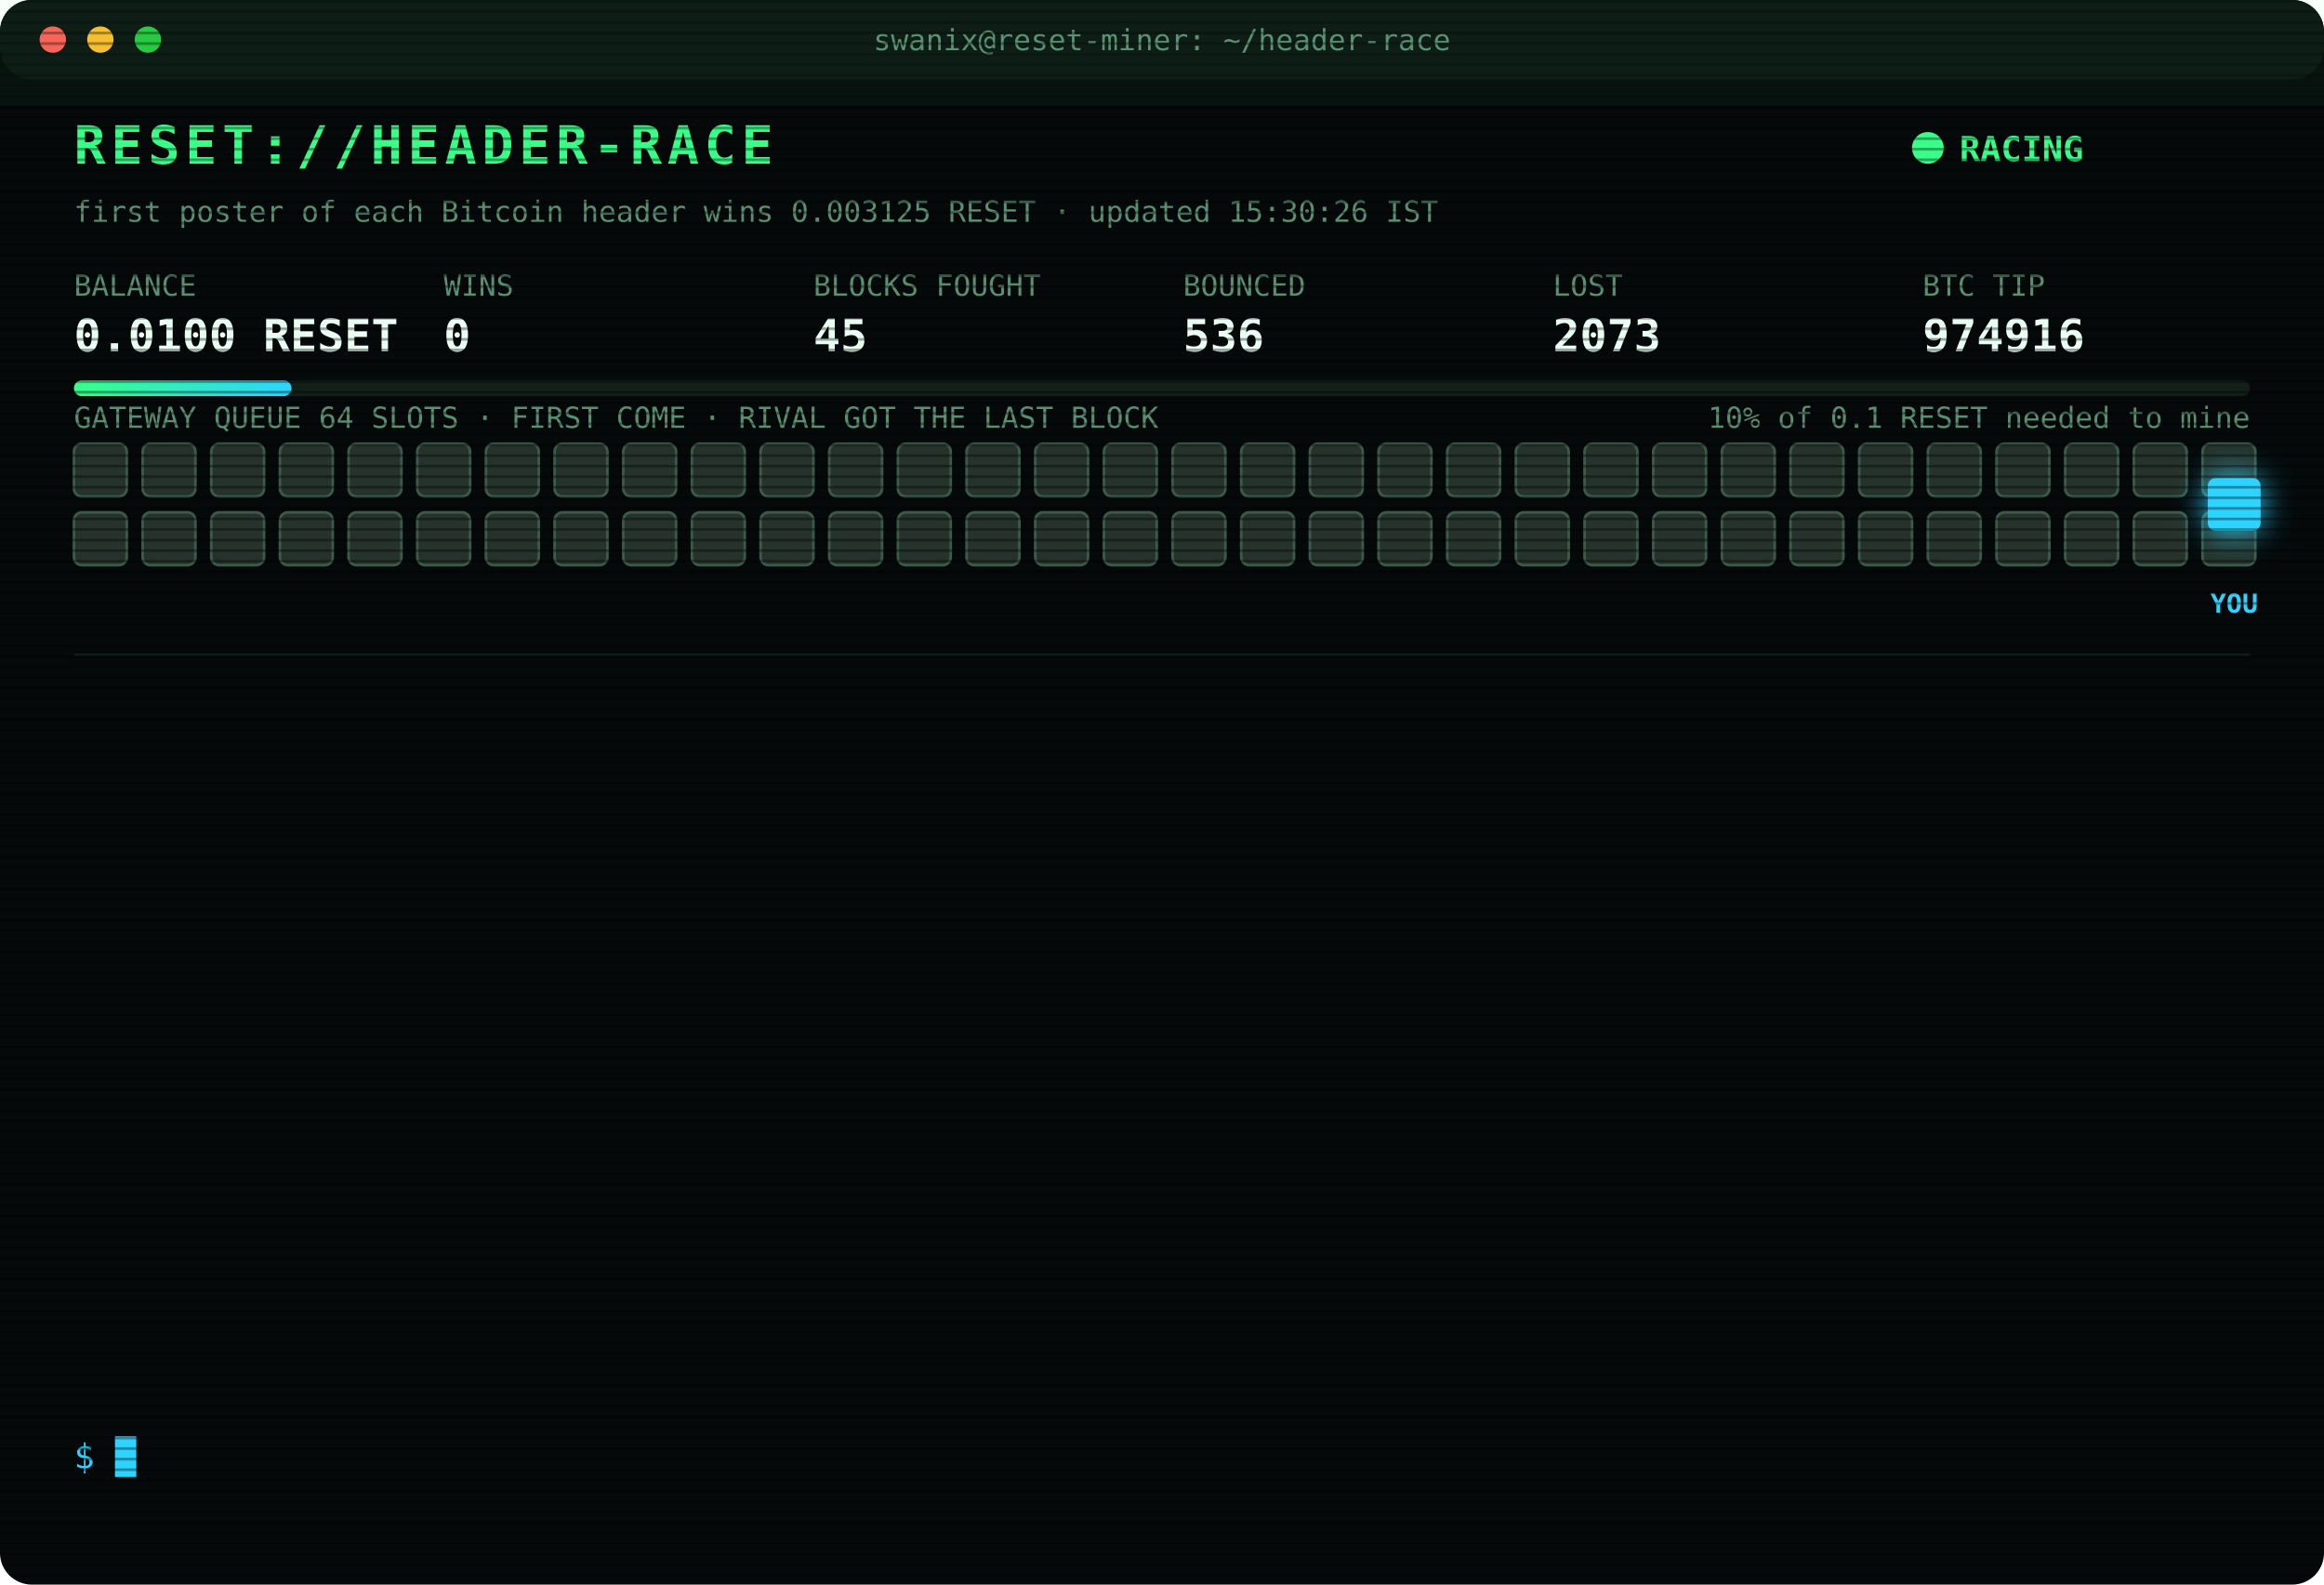
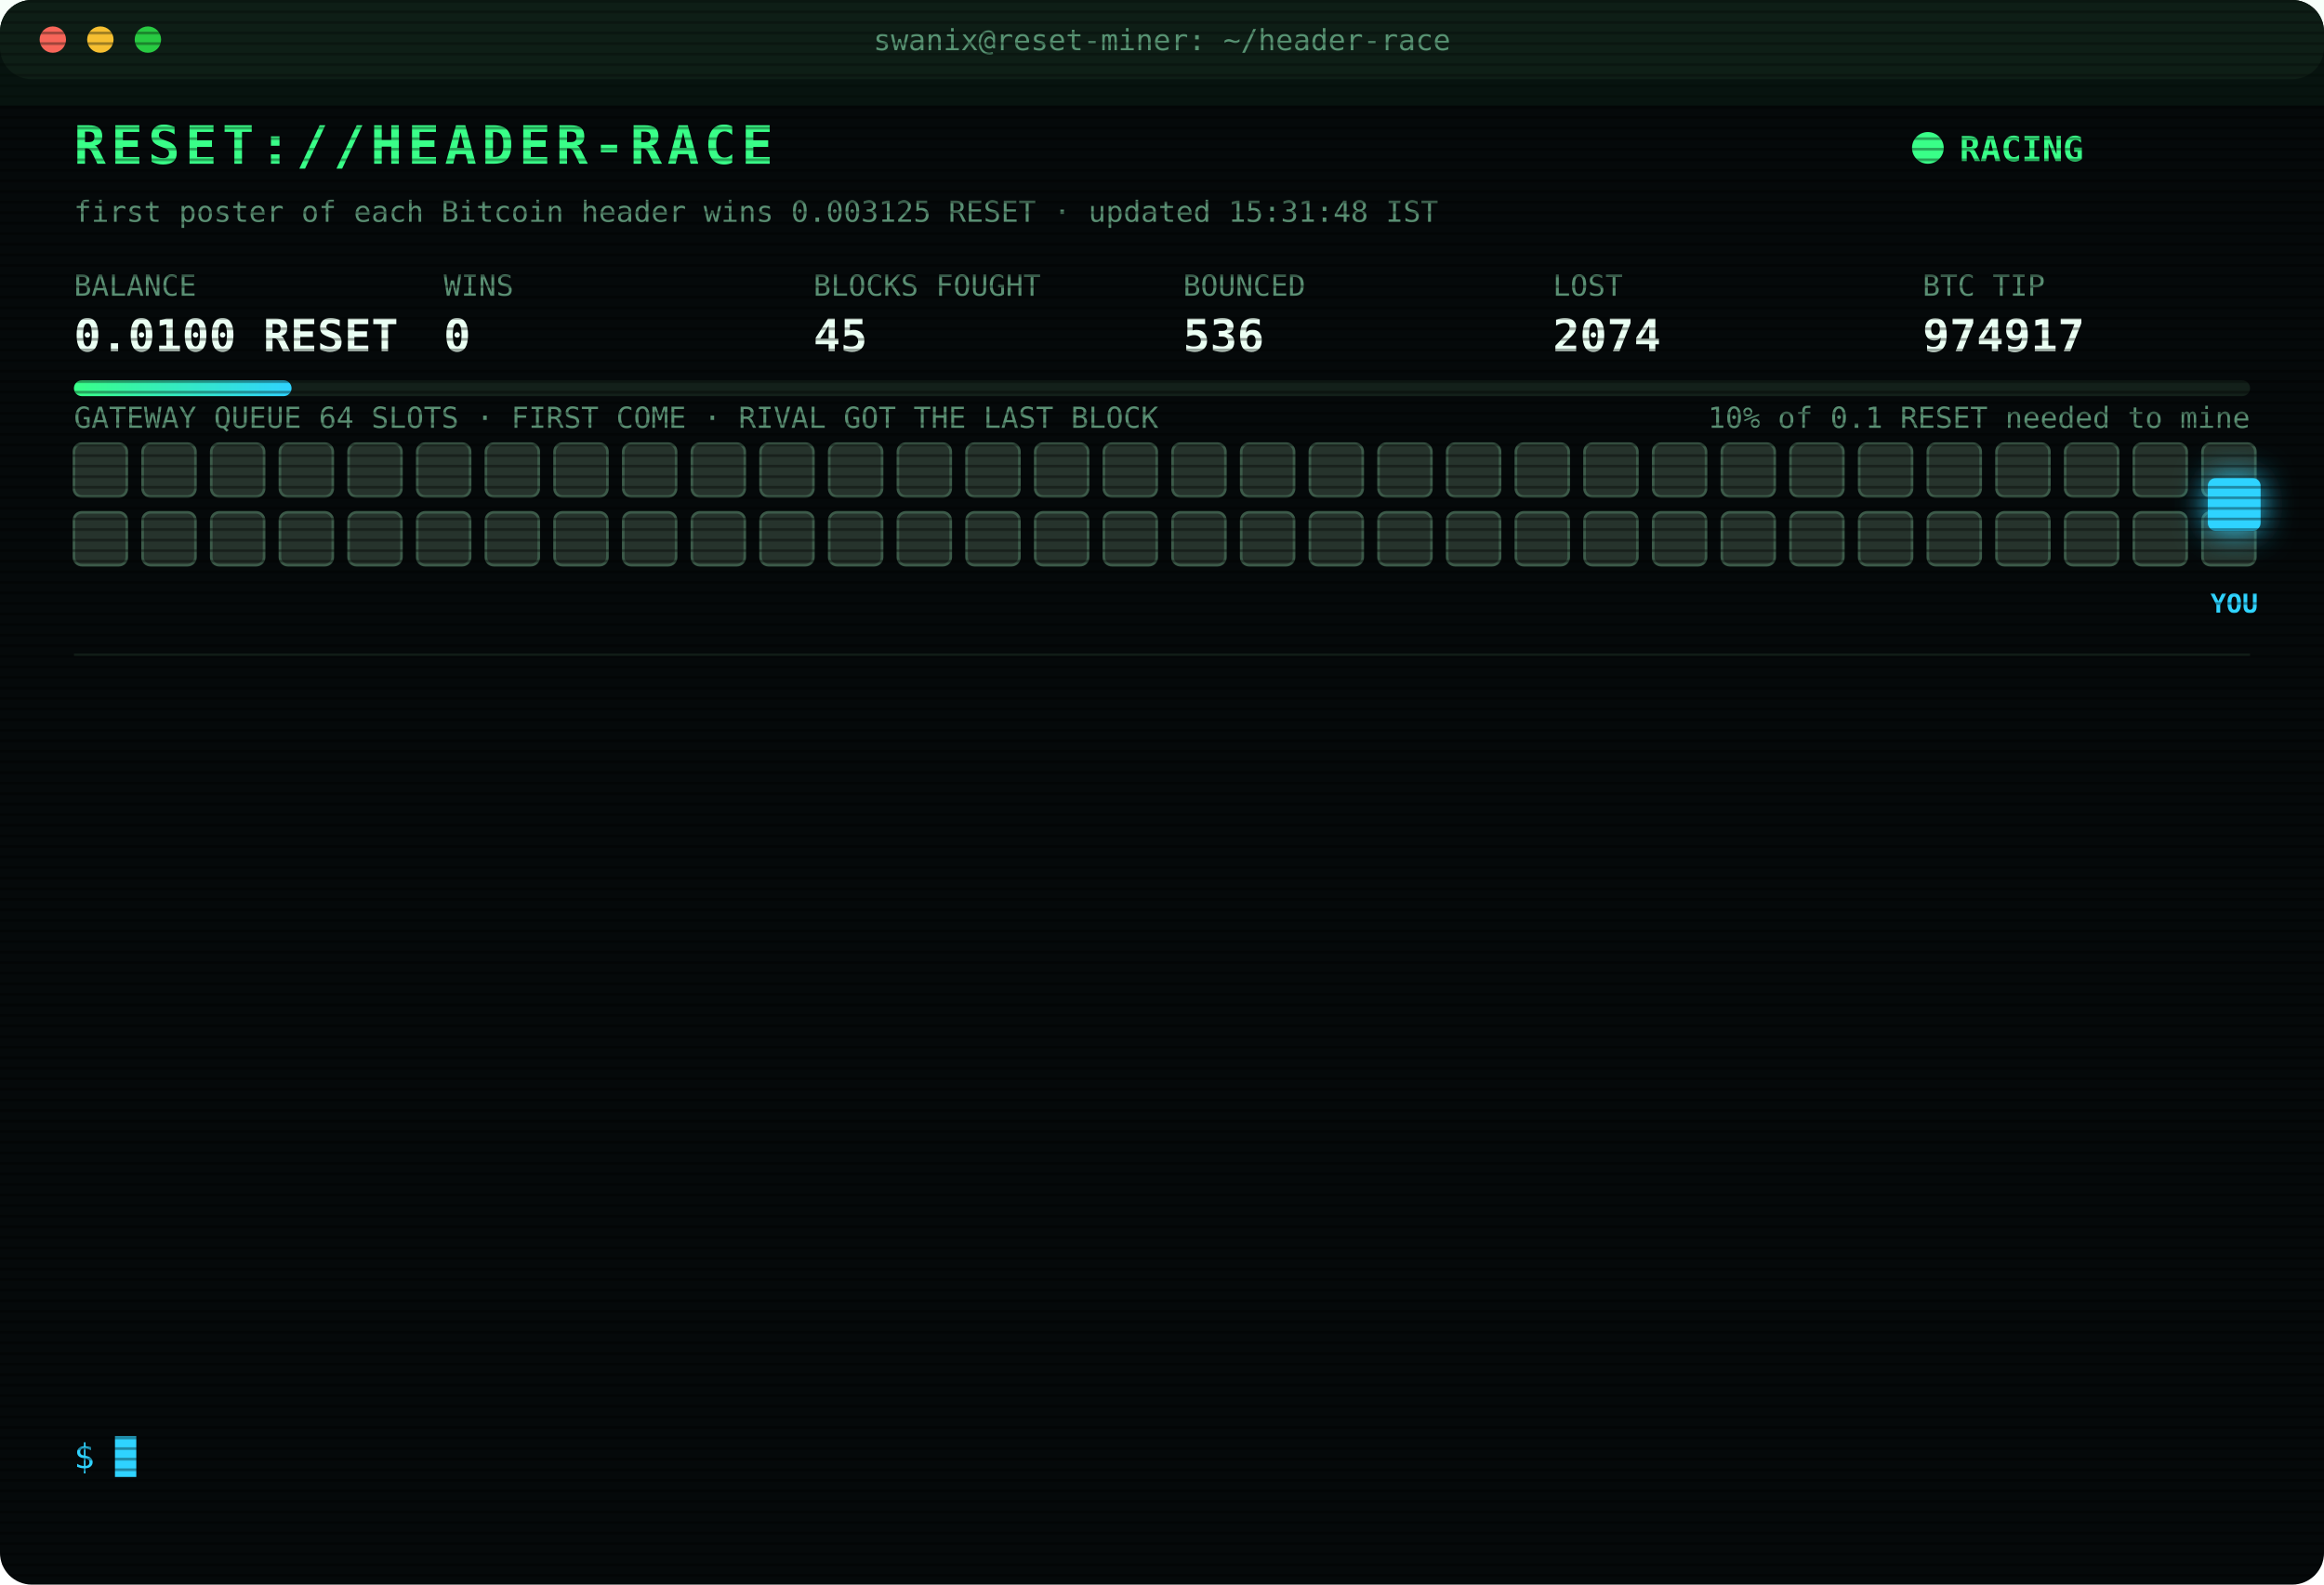
<svg xmlns="http://www.w3.org/2000/svg" width="880" height="600" viewBox="0 0 880 600" font-family="ui-monospace,SFMono-Regular,Menlo,Consolas,monospace">
  <style>
text{font-size:13px;fill:#7CFFB2}
.title{font-size:20px;font-weight:700;fill:#39FF88;letter-spacing:2px;animation:glitch 3s infinite steps(1)}
.sub{fill:#2fd3ff}.k{fill:#5a8f73;font-size:11px}.v{font-size:17px;font-weight:700;fill:#eafff3}
.ts{fill:#3f6b56}.boot{fill:#2fd3ff}.dim{fill:#5a8f73}.bad{fill:#ff4d6d}.warn{fill:#ffd23f}.mag{fill:#ff5cf0}.win{fill:#39FF88;font-weight:700}
.tag{font-size:10px;fill:#2fd3ff;font-weight:700}
.rival{fill:#26332c;stroke:#3c5a49;animation:jam 1.2s infinite alternate}
.idle{fill:#141c18;stroke:#22302a;animation:breathe 4s infinite}
.me{fill:#2fd3ff;filter:drop-shadow(0 0 6px #2fd3ff)}
.hover{animation:nudge 1.1s infinite ease-in-out}.bounce{animation:kick 1.4s infinite}
.ln{opacity:0;animation:in .4s forwards}
.cur{animation:blink 1s infinite steps(1)}
.scan{animation:scan 6s infinite linear}
.led{animation:blink 1.4s infinite}
@keyframes in{from{opacity:0;transform:translateX(-6px)}to{opacity:1;transform:none}}
@keyframes blink{50%{opacity:0}}
@keyframes jam{to{fill:#33463b}}
@keyframes breathe{50%{opacity:.4}}
@keyframes nudge{50%{transform:translateX(-10px)}}
@keyframes kick{0%,100%{transform:none}30%{transform:translateX(-14px)}55%{transform:translateX(10px) translateY(-6px)}}
@keyframes glitch{0%,92%{transform:none}93%{transform:translateX(2px);fill:#ff4d6d}95%{transform:translateX(-2px);fill:#2fd3ff}97%{transform:none}}
@keyframes scan{from{transform:translateY(-40px)}to{transform:translateY(600px)}}
</style>
  <defs>
    <pattern id="sl" width="4" height="4" patternUnits="userSpaceOnUse">
      <rect width="4" height="1" fill="#000" opacity=".35" />
    </pattern>
    <linearGradient id="bar">
      <stop offset="0" stop-color="#39FF88" />
      <stop offset="1" stop-color="#2fd3ff" />
    </linearGradient>
  </defs>
  <rect width="880" height="600" rx="12" fill="#05090a" />
  <rect width="880" height="30" rx="12" fill="#0d1512" />
  <circle cx="20" cy="15" r="5" fill="#ff5f57" />
  <circle cx="38" cy="15" r="5" fill="#febc2e" />
  <circle cx="56" cy="15" r="5" fill="#28c840" />
  <text x="440" y="19" text-anchor="middle" class="k">swanix@reset-miner: ~/header-race</text>
  <text x="28" y="62" class="title">RESET://HEADER-RACE</text>
  <circle class="led" cx="730" cy="56" r="6" fill="#39FF88" />
  <text x="742" y="61" class="win">RACING</text>
-   <text x="28" y="84" class="k">first poster of each Bitcoin header wins 0.003125 RESET · updated 15:30:26 IST</text>
+   <text x="28" y="84" class="k">first poster of each Bitcoin header wins 0.003125 RESET · updated 15:31:48 IST</text>
  <text x="28" y="112" class="k">BALANCE</text>
  <text x="28" y="133" class="v">0.0100 RESET</text>
  <text x="168" y="112" class="k">WINS</text>
  <text x="168" y="133" class="v">0</text>
  <text x="308" y="112" class="k">BLOCKS FOUGHT</text>
  <text x="308" y="133" class="v">45</text>
  <text x="448" y="112" class="k">BOUNCED</text>
  <text x="448" y="133" class="v">536</text>
  <text x="588" y="112" class="k">LOST</text>
-   <text x="588" y="133" class="v">2073</text>
+   <text x="588" y="133" class="v">2074</text>
  <text x="728" y="112" class="k">BTC TIP</text>
-   <text x="728" y="133" class="v">974916</text>
+   <text x="728" y="133" class="v">974917</text>
  <rect x="28" y="144" width="824" height="6" rx="3" fill="#13201a" />
  <rect x="28" y="144" width="82.4" height="6" rx="3" fill="url(#bar)" />
  <text x="852" y="162" text-anchor="end" class="k">10% of 0.1 RESET needed to mine</text>
  <text x="28" y="162" class="k">GATEWAY QUEUE 64 SLOTS · FIRST COME · RIVAL GOT THE LAST BLOCK</text>
  <rect class="rival" x="28" y="168" width="20" height="20" rx="3" style="animation-delay:0.00s" />
  <rect class="rival" x="54" y="168" width="20" height="20" rx="3" style="animation-delay:0.05s" />
  <rect class="rival" x="80" y="168" width="20" height="20" rx="3" style="animation-delay:0.10s" />
  <rect class="rival" x="106" y="168" width="20" height="20" rx="3" style="animation-delay:0.15s" />
  <rect class="rival" x="132" y="168" width="20" height="20" rx="3" style="animation-delay:0.20s" />
  <rect class="rival" x="158" y="168" width="20" height="20" rx="3" style="animation-delay:0.25s" />
  <rect class="rival" x="184" y="168" width="20" height="20" rx="3" style="animation-delay:0.30s" />
  <rect class="rival" x="210" y="168" width="20" height="20" rx="3" style="animation-delay:0.35s" />
  <rect class="rival" x="236" y="168" width="20" height="20" rx="3" style="animation-delay:0.40s" />
  <rect class="rival" x="262" y="168" width="20" height="20" rx="3" style="animation-delay:0.45s" />
  <rect class="rival" x="288" y="168" width="20" height="20" rx="3" style="animation-delay:0.50s" />
  <rect class="rival" x="314" y="168" width="20" height="20" rx="3" style="animation-delay:0.55s" />
  <rect class="rival" x="340" y="168" width="20" height="20" rx="3" style="animation-delay:0.60s" />
  <rect class="rival" x="366" y="168" width="20" height="20" rx="3" style="animation-delay:0.65s" />
  <rect class="rival" x="392" y="168" width="20" height="20" rx="3" style="animation-delay:0.70s" />
  <rect class="rival" x="418" y="168" width="20" height="20" rx="3" style="animation-delay:0.75s" />
  <rect class="rival" x="444" y="168" width="20" height="20" rx="3" style="animation-delay:0.80s" />
  <rect class="rival" x="470" y="168" width="20" height="20" rx="3" style="animation-delay:0.85s" />
  <rect class="rival" x="496" y="168" width="20" height="20" rx="3" style="animation-delay:0.90s" />
  <rect class="rival" x="522" y="168" width="20" height="20" rx="3" style="animation-delay:0.95s" />
  <rect class="rival" x="548" y="168" width="20" height="20" rx="3" style="animation-delay:1.00s" />
  <rect class="rival" x="574" y="168" width="20" height="20" rx="3" style="animation-delay:1.05s" />
  <rect class="rival" x="600" y="168" width="20" height="20" rx="3" style="animation-delay:1.10s" />
  <rect class="rival" x="626" y="168" width="20" height="20" rx="3" style="animation-delay:1.15s" />
  <rect class="rival" x="652" y="168" width="20" height="20" rx="3" style="animation-delay:1.20s" />
  <rect class="rival" x="678" y="168" width="20" height="20" rx="3" style="animation-delay:1.25s" />
  <rect class="rival" x="704" y="168" width="20" height="20" rx="3" style="animation-delay:1.30s" />
  <rect class="rival" x="730" y="168" width="20" height="20" rx="3" style="animation-delay:1.35s" />
  <rect class="rival" x="756" y="168" width="20" height="20" rx="3" style="animation-delay:1.40s" />
  <rect class="rival" x="782" y="168" width="20" height="20" rx="3" style="animation-delay:1.45s" />
  <rect class="rival" x="808" y="168" width="20" height="20" rx="3" style="animation-delay:1.50s" />
  <rect class="rival" x="834" y="168" width="20" height="20" rx="3" style="animation-delay:1.55s" />
  <rect class="rival" x="28" y="194" width="20" height="20" rx="3" style="animation-delay:1.60s" />
  <rect class="rival" x="54" y="194" width="20" height="20" rx="3" style="animation-delay:1.65s" />
  <rect class="rival" x="80" y="194" width="20" height="20" rx="3" style="animation-delay:1.70s" />
  <rect class="rival" x="106" y="194" width="20" height="20" rx="3" style="animation-delay:1.75s" />
  <rect class="rival" x="132" y="194" width="20" height="20" rx="3" style="animation-delay:1.80s" />
  <rect class="rival" x="158" y="194" width="20" height="20" rx="3" style="animation-delay:1.85s" />
  <rect class="rival" x="184" y="194" width="20" height="20" rx="3" style="animation-delay:1.90s" />
  <rect class="rival" x="210" y="194" width="20" height="20" rx="3" style="animation-delay:1.95s" />
  <rect class="rival" x="236" y="194" width="20" height="20" rx="3" style="animation-delay:2.00s" />
  <rect class="rival" x="262" y="194" width="20" height="20" rx="3" style="animation-delay:2.05s" />
  <rect class="rival" x="288" y="194" width="20" height="20" rx="3" style="animation-delay:2.10s" />
  <rect class="rival" x="314" y="194" width="20" height="20" rx="3" style="animation-delay:2.15s" />
  <rect class="rival" x="340" y="194" width="20" height="20" rx="3" style="animation-delay:2.20s" />
  <rect class="rival" x="366" y="194" width="20" height="20" rx="3" style="animation-delay:2.25s" />
  <rect class="rival" x="392" y="194" width="20" height="20" rx="3" style="animation-delay:2.30s" />
  <rect class="rival" x="418" y="194" width="20" height="20" rx="3" style="animation-delay:2.35s" />
  <rect class="rival" x="444" y="194" width="20" height="20" rx="3" style="animation-delay:2.40s" />
  <rect class="rival" x="470" y="194" width="20" height="20" rx="3" style="animation-delay:2.45s" />
  <rect class="rival" x="496" y="194" width="20" height="20" rx="3" style="animation-delay:2.50s" />
  <rect class="rival" x="522" y="194" width="20" height="20" rx="3" style="animation-delay:2.55s" />
  <rect class="rival" x="548" y="194" width="20" height="20" rx="3" style="animation-delay:2.60s" />
  <rect class="rival" x="574" y="194" width="20" height="20" rx="3" style="animation-delay:2.65s" />
  <rect class="rival" x="600" y="194" width="20" height="20" rx="3" style="animation-delay:2.70s" />
  <rect class="rival" x="626" y="194" width="20" height="20" rx="3" style="animation-delay:2.75s" />
  <rect class="rival" x="652" y="194" width="20" height="20" rx="3" style="animation-delay:2.80s" />
  <rect class="rival" x="678" y="194" width="20" height="20" rx="3" style="animation-delay:2.85s" />
  <rect class="rival" x="704" y="194" width="20" height="20" rx="3" style="animation-delay:2.90s" />
  <rect class="rival" x="730" y="194" width="20" height="20" rx="3" style="animation-delay:2.95s" />
  <rect class="rival" x="756" y="194" width="20" height="20" rx="3" style="animation-delay:3.00s" />
  <rect class="rival" x="782" y="194" width="20" height="20" rx="3" style="animation-delay:3.05s" />
  <rect class="rival" x="808" y="194" width="20" height="20" rx="3" style="animation-delay:3.10s" />
  <rect class="rival" x="834" y="194" width="20" height="20" rx="3" style="animation-delay:3.15s" />
  <g class="hover">
    <rect class="me" x="836" y="181" width="20" height="20" rx="3" />
    <text class="tag" x="846" y="232" text-anchor="middle">YOU</text>
  </g>
  <line x1="28" x2="852" y1="248" y2="248" stroke="#13201a" />
  <g class="ln" style="animation-delay:0.40s">
-     <text x="28" y="270" class="ts">12:30:24</text>
-     <text x="104" y="270" class="boot">[BOOT] racer v3 online · 3 feeds · stint 340m</text>
+     <text x="28" y="270" class="ts">13:29:48</text>
+     <text x="104" y="270" class="bad">[LOST] #974905 taken by a rival miner</text>
  </g>
  <g class="ln" style="animation-delay:0.65s">
-     <text x="28" y="292" class="ts">13:29:48</text>
-     <text x="104" y="292" class="bad">[LOST] #974905 taken by a rival miner</text>
+     <text x="28" y="292" class="ts">13:39:58</text>
+     <text x="104" y="292" class="bad">[LOST] #974906 taken by a rival miner</text>
  </g>
  <g class="ln" style="animation-delay:0.90s">
-     <text x="28" y="314" class="ts">13:39:58</text>
-     <text x="104" y="314" class="bad">[LOST] #974906 taken by a rival miner</text>
+     <text x="28" y="314" class="ts">13:42:52</text>
+     <text x="104" y="314" class="bad">[LOST] #974907 taken by a rival miner</text>
  </g>
  <g class="ln" style="animation-delay:1.15s">
-     <text x="28" y="336" class="ts">13:42:52</text>
-     <text x="104" y="336" class="bad">[LOST] #974907 taken by a rival miner</text>
+     <text x="28" y="336" class="ts">13:45:53</text>
+     <text x="104" y="336" class="bad">[LOST] #974908 taken by a rival miner</text>
  </g>
  <g class="ln" style="animation-delay:1.40s">
-     <text x="28" y="358" class="ts">13:45:53</text>
-     <text x="104" y="358" class="bad">[LOST] #974908 taken by a rival miner</text>
+     <text x="28" y="358" class="ts">13:46:46</text>
+     <text x="104" y="358" class="bad">[LOST] #974909 taken by a rival miner</text>
  </g>
  <g class="ln" style="animation-delay:1.65s">
-     <text x="28" y="380" class="ts">13:46:46</text>
-     <text x="104" y="380" class="bad">[LOST] #974909 taken by a rival miner</text>
+     <text x="28" y="380" class="ts">14:02:28</text>
+     <text x="104" y="380" class="bad">[LOST] #974910 taken by a rival miner</text>
  </g>
  <g class="ln" style="animation-delay:1.90s">
-     <text x="28" y="402" class="ts">14:02:28</text>
-     <text x="104" y="402" class="bad">[LOST] #974910 taken by a rival miner</text>
+     <text x="28" y="402" class="ts">14:07:47</text>
+     <text x="104" y="402" class="bad">[LOST] #974911 taken by a rival miner</text>
  </g>
  <g class="ln" style="animation-delay:2.15s">
-     <text x="28" y="424" class="ts">14:07:47</text>
-     <text x="104" y="424" class="bad">[LOST] #974911 taken by a rival miner</text>
+     <text x="28" y="424" class="ts">14:10:06</text>
+     <text x="104" y="424" class="bad">[LOST] #974912 taken by a rival miner</text>
  </g>
  <g class="ln" style="animation-delay:2.40s">
-     <text x="28" y="446" class="ts">14:10:06</text>
-     <text x="104" y="446" class="bad">[LOST] #974912 taken by a rival miner</text>
+     <text x="28" y="446" class="ts">15:09:21</text>
+     <text x="104" y="446" class="bad">[LOST] #974914 taken by a rival miner</text>
  </g>
  <g class="ln" style="animation-delay:2.65s">
-     <text x="28" y="468" class="ts">15:09:21</text>
-     <text x="104" y="468" class="bad">[LOST] #974914 taken by a rival miner</text>
+     <text x="28" y="468" class="ts">15:10:51</text>
+     <text x="104" y="468" class="bad">[LOST] #974915 taken by a rival miner</text>
  </g>
  <g class="ln" style="animation-delay:2.90s">
-     <text x="28" y="490" class="ts">15:10:51</text>
-     <text x="104" y="490" class="bad">[LOST] #974915 taken by a rival miner</text>
+     <text x="28" y="490" class="ts">15:10:56</text>
+     <text x="104" y="490" class="bad">[GATEWAY DOWN] no response · 1169ms</text>
  </g>
  <g class="ln" style="animation-delay:3.15s">
-     <text x="28" y="512" class="ts">15:10:56</text>
-     <text x="104" y="512" class="bad">[GATEWAY DOWN] no response · 1169ms</text>
+     <text x="28" y="512" class="ts">15:11:03</text>
+     <text x="104" y="512" class="bad">[LOST] #974916 taken by a rival miner</text>
  </g>
  <g class="ln" style="animation-delay:3.40s">
-     <text x="28" y="534" class="ts">15:11:03</text>
-     <text x="104" y="534" class="bad">[LOST] #974916 taken by a rival miner</text>
+     <text x="28" y="534" class="ts">15:31:48</text>
+     <text x="104" y="534" class="bad">[LOST] #974917 taken by a rival miner</text>
  </g>
  <text x="28" y="556" class="sub">$ <tspan class="cur">█</tspan>
  </text>
  <rect width="880" height="600" rx="12" fill="url(#sl)" pointer-events="none" />
  <rect class="scan" width="880" height="40" fill="#39FF88" opacity=".04" />
</svg>
